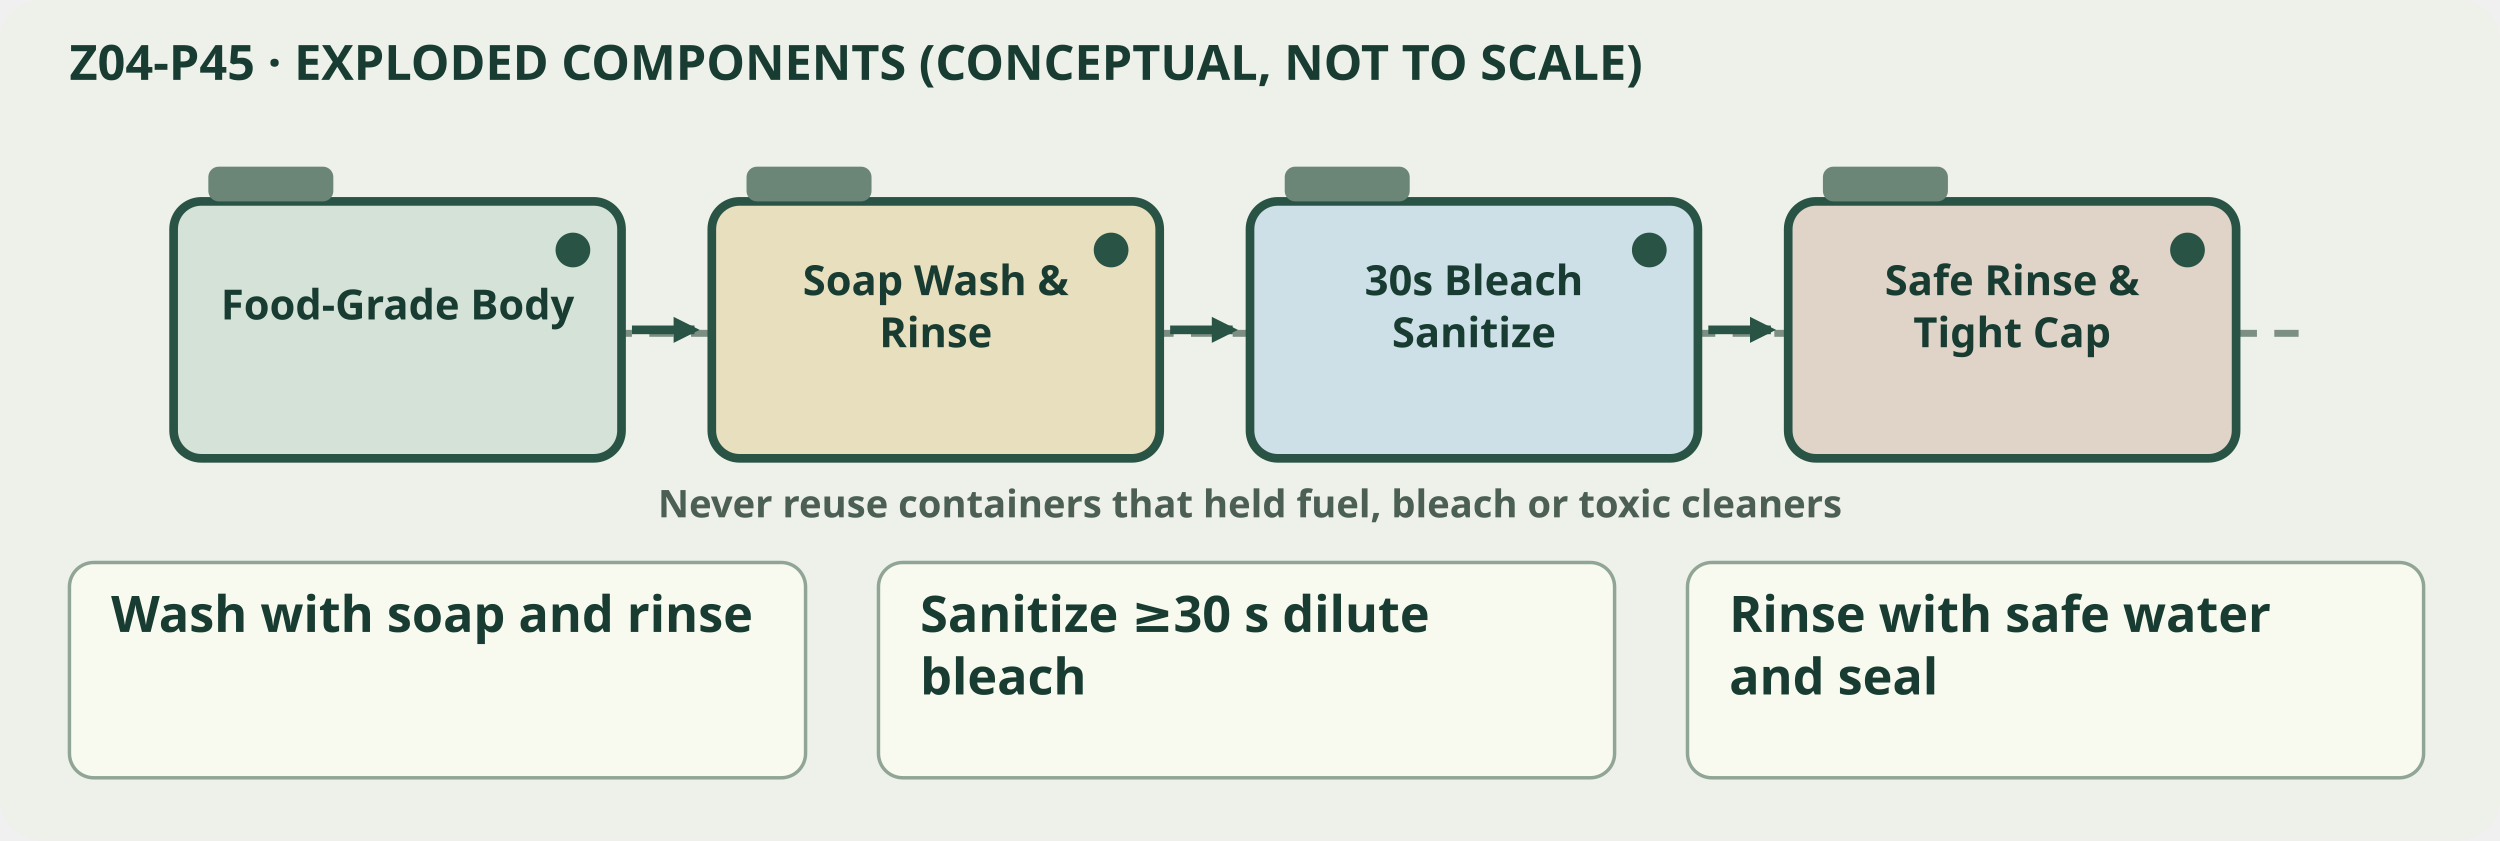
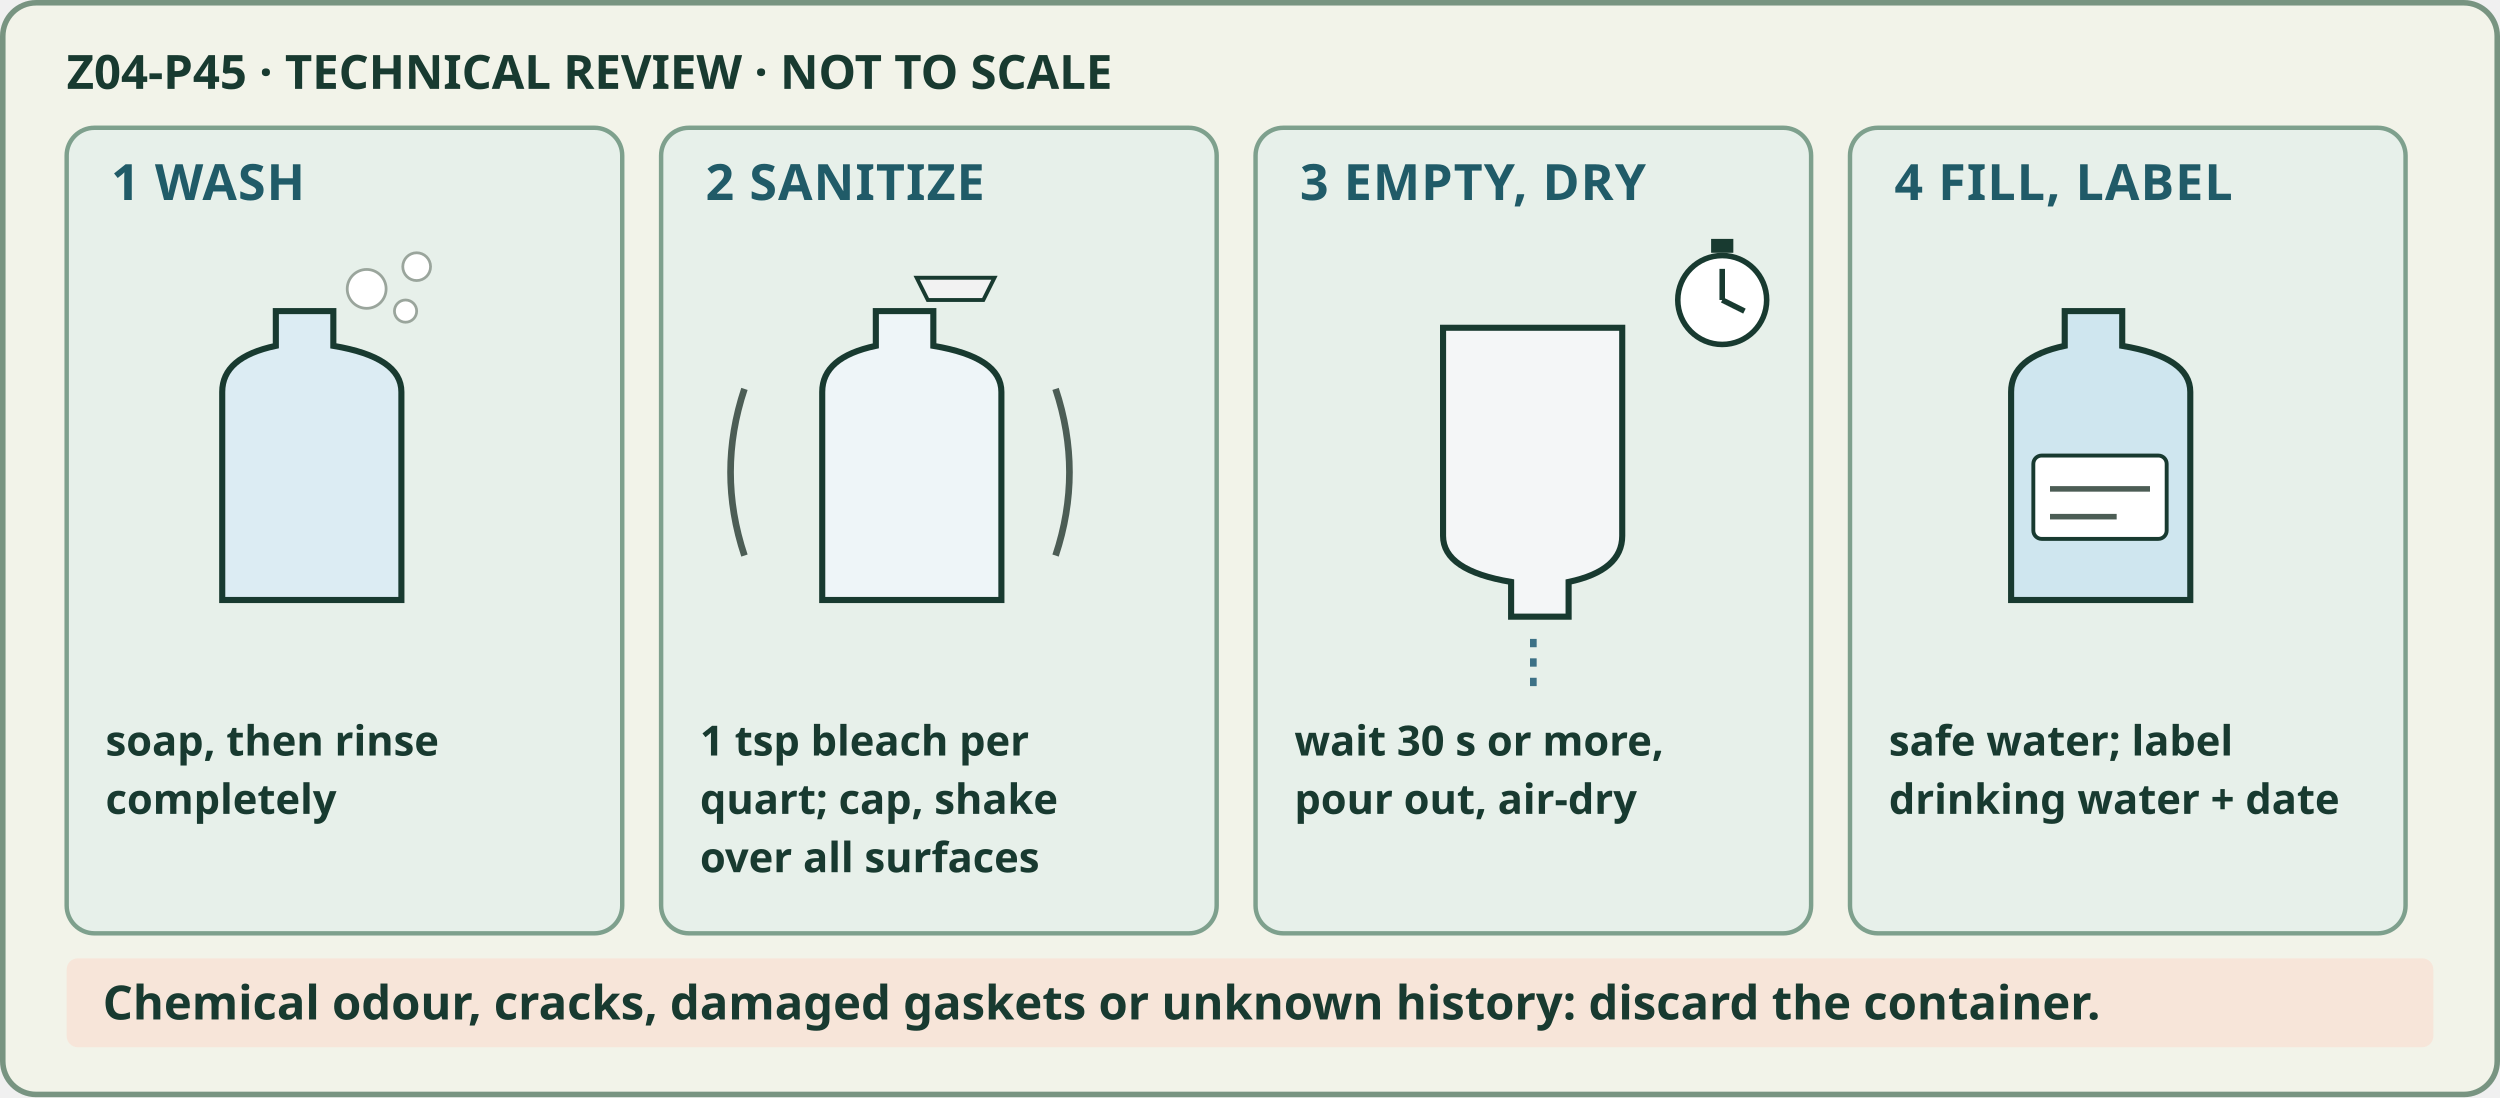
- <svg xmlns="http://www.w3.org/2000/svg" viewBox="0 0 720 242" role="img" aria-labelledby="title desc">
+ <svg xmlns="http://www.w3.org/2000/svg" viewBox="0 0 900 395" role="img" aria-labelledby="title desc">
  <defs>
-     <marker id="arrow" viewBox="0 0 10 10" markerWidth="3" markerHeight="3" refX="8" refY="5" orient="auto">
-       <path d="M0 0L10 5 0 10Z" fill="#285345" />
+     <marker id="m-flow" viewBox="0 0 10 10" refX="8" refY="5" markerWidth="4.2" markerHeight="4.2" orient="auto">
+       <path d="M0 0L10 5L0 10Z" fill="#205b68" />
+     </marker>
+     <marker id="m-reverse" viewBox="0 0 10 10" refX="8" refY="5" markerWidth="4.2" markerHeight="4.2" orient="auto">
+       <path d="M0 0L10 5L0 10Z" fill="#8b3825" />
+     </marker>
+     <marker id="m-load" viewBox="0 0 10 10" refX="8" refY="5" markerWidth="4.2" markerHeight="4.2" orient="auto">
+       <path d="M0 0L10 5L0 10Z" fill="#3b3b3b" />
+     </marker>
+     <marker id="m-air" viewBox="0 0 10 10" refX="8" refY="5" markerWidth="4.2" markerHeight="4.2" orient="auto">
+       <path d="M0 0L10 5L0 10Z" fill="#6b7f8c" />
+     </marker>
+     <marker id="m-ink" viewBox="0 0 10 10" refX="8" refY="5" markerWidth="4.2" markerHeight="4.2" orient="auto">
+       <path d="M0 0L10 5L0 10Z" fill="#183a30" />
    </marker>
  </defs>
-   <rect width="720" height="242" rx="12" fill="#edf1e9" />
-   <g font-family="system-ui,sans-serif" font-size="14.5" font-weight="650" fill="#183c31">
-     <text x="20" y="23" font-size="14" font-weight="700" fill="#183c31" text-anchor="start">Z04-P45 · EXPLODED COMPONENTS (CONCEPTUAL, NOT TO SCALE)</text>
-     <g id="exploded-artwork">
-       <path d="M55 96h610" stroke="#7c8f83" stroke-width="2" stroke-dasharray="7 5" />
-       <rect x="50" y="58" width="129" height="74" rx="8" fill="#d5e2d8" stroke="#285345" stroke-width="2.5" />
-       <rect x="60" y="48" width="36" height="10" rx="3" fill="#6b8577" />
-       <circle cx="165" cy="72" r="5" fill="#285345" />
-       <text x="114.5" y="92" font-size="12" font-weight="650" fill="#183c31" text-anchor="middle">Food-Grade Body</text>
-       <path d="M182 95h18" stroke="#285345" stroke-width="2.5" marker-end="url(#arrow)" />
-       <rect x="205" y="58" width="129" height="74" rx="8" fill="#e8dfbe" stroke="#285345" stroke-width="2.5" />
-       <rect x="215" y="48" width="36" height="10" rx="3" fill="#6b8577" />
-       <circle cx="320" cy="72" r="5" fill="#285345" />
-       <text x="269.5" y="85" font-size="12" font-weight="650" fill="#183c31" text-anchor="middle">Soap Wash &amp;</text>
-       <text x="269.5" y="100" font-size="12" font-weight="650" fill="#183c31" text-anchor="middle">Rinse</text>
-       <path d="M337 95h18" stroke="#285345" stroke-width="2.5" marker-end="url(#arrow)" />
-       <rect x="360" y="58" width="129" height="74" rx="8" fill="#cde0e8" stroke="#285345" stroke-width="2.5" />
-       <rect x="370" y="48" width="36" height="10" rx="3" fill="#6b8577" />
-       <circle cx="475" cy="72" r="5" fill="#285345" />
-       <text x="424.5" y="85" font-size="12" font-weight="650" fill="#183c31" text-anchor="middle">30s Bleach</text>
-       <text x="424.5" y="100" font-size="12" font-weight="650" fill="#183c31" text-anchor="middle">Sanitize</text>
-       <path d="M492 95h18" stroke="#285345" stroke-width="2.5" marker-end="url(#arrow)" />
-       <rect x="515" y="58" width="129" height="74" rx="8" fill="#dfd4c7" stroke="#285345" stroke-width="2.5" />
-       <rect x="525" y="48" width="36" height="10" rx="3" fill="#6b8577" />
-       <circle cx="630" cy="72" r="5" fill="#285345" />
-       <text x="579.5" y="85" font-size="12" font-weight="650" fill="#183c31" text-anchor="middle">Safe Rinse &amp;</text>
-       <text x="579.5" y="100" font-size="12" font-weight="650" fill="#183c31" text-anchor="middle">Tight Cap</text>
-       <text x="360" y="149" font-size="11" font-weight="650" fill="#4c5f55" text-anchor="middle">Never reuse containers that held fuel, bleach or toxic cleaners</text>
+   <style>text{font:650 19px system-ui,sans-serif;fill:#183a30}.small{font-size:17px}.tiny{font-size:15px}.head{font-size:18px;letter-spacing:.4px}.warn{fill:#8b3825}.ok{fill:#205b68}.mute{fill:#4c5d55}.inv{fill:#ffffff}.lead{fill:none;stroke:#365c50;stroke-width:1.6}</style>
+   <rect x="1" y="1" width="898" height="393" rx="12" fill="#f2f3e9" stroke="#789481" stroke-width="2" />
+   <text x="24" y="32" class="small">Z04-P45 · TECHNICAL REVIEW · NOT TO SCALE</text>
+   <g id="z04-p45-artwork">
+     <rect x="24" y="46" width="200" height="290" rx="10" fill="#e7f0ea" stroke="#7ea08d" stroke-width="1.6" />
+     <text x="40" y="72" class="head ok">1 WASH</text>
+     <text x="38" y="272" class="tiny">soap, then rinse</text>
+     <text x="38" y="293" class="tiny">completely</text>
+     <rect x="238" y="46" width="200" height="290" rx="10" fill="#e7f0ea" stroke="#7ea08d" stroke-width="1.6" />
+     <text x="254" y="72" class="head ok">2 SANITIZE</text>
+     <text x="252" y="272" class="tiny">1 tsp bleach per</text>
+     <text x="252" y="293" class="tiny">quart; cap, shake</text>
+     <text x="252" y="314" class="tiny">over all surfaces</text>
+     <rect x="452" y="46" width="200" height="290" rx="10" fill="#e7f0ea" stroke="#7ea08d" stroke-width="1.6" />
+     <text x="468" y="72" class="head ok">3 EMPTY, DRY</text>
+     <text x="466" y="272" class="tiny">wait 30 s or more,</text>
+     <text x="466" y="293" class="tiny">pour out, air-dry</text>
+     <rect x="666" y="46" width="200" height="290" rx="10" fill="#e7f0ea" stroke="#7ea08d" stroke-width="1.6" />
+     <text x="682" y="72" class="head ok">4 FILL, LABEL</text>
+     <text x="680" y="272" class="tiny">safe water; label</text>
+     <text x="680" y="293" class="tiny">drinking water + date</text>
+     <path d="M80 216V141.1Q80 128.6 99.3 124.5V112H120V124.5Q144.5 128.6 144.5 141.1V216Z" fill="#dcecf3" stroke="#183a30" stroke-width="2.2" />
+     <circle cx="132" cy="104" r="7" fill="#ffffff" stroke="#9aa59c" />
+     <circle cx="150" cy="96" r="5" fill="#ffffff" stroke="#9aa59c" />
+     <circle cx="146" cy="112" r="4" fill="#ffffff" stroke="#9aa59c" />
+     <path d="M296 216V141.1Q296 128.6 315.3 124.5V112H336V124.5Q360.5 128.6 360.5 141.1V216Z" fill="#eef5f8" stroke="#183a30" stroke-width="2.2" />
+     <path d="M268 140q-10 30 0 60M380 140q10 30 0 60" fill="none" stroke="#4c5d55" stroke-width="2.4" />
+     <path d="M330 100h28l-4 8h-20z" fill="#f2f2f2" stroke="#183a30" stroke-width="1.4" />
+     <g transform="rotate(180 552 170)">
+       <path d="M520 222V147.1Q520 134.6 539.3 130.5V118H560V130.5Q584.5 134.6 584.5 147.1V222Z" fill="#f4f6f7" stroke="#183a30" stroke-width="2.2" />
    </g>
-     <g id="stage-panels">
-       <rect x="20" y="162" width="212" height="62" rx="7" fill="#f9faef" stroke="#90a595" />
-       <text x="32" y="182" font-size="14.5" font-weight="650" fill="#183c31" text-anchor="start">Wash with soap and rinse</text>
-       <rect x="253" y="162" width="212" height="62" rx="7" fill="#f9faef" stroke="#90a595" />
-       <text x="265" y="182" font-size="14.5" font-weight="650" fill="#183c31" text-anchor="start">Sanitize ≥30 s dilute</text>
-       <text x="265" y="200" font-size="14.5" font-weight="650" fill="#183c31" text-anchor="start">bleach</text>
-       <rect x="486" y="162" width="212" height="62" rx="7" fill="#f9faef" stroke="#90a595" />
-       <text x="498" y="182" font-size="14.5" font-weight="650" fill="#183c31" text-anchor="start">Rinse with safe water</text>
-       <text x="498" y="200" font-size="14.5" font-weight="650" fill="#183c31" text-anchor="start">and seal</text>
-     </g>
+     <path d="M552 230v20" stroke="#3d7186" stroke-width="2.4" stroke-dasharray="3 4" />
+     <circle cx="620" cy="108" r="16" fill="#ffffff" stroke="#183a30" stroke-width="2" />
+     <path d="M620 108v-11.2M620 108l8.0 4.0" stroke="#183a30" stroke-width="2" />
+     <rect x="616" y="86" width="8" height="5" fill="#183a30" />
+     <path d="M724 216V141.1Q724 128.6 743.3 124.5V112H764V124.5Q788.5 128.6 788.5 141.1V216Z" fill="#cfe6ef" stroke="#183a30" stroke-width="2.2" />
+     <rect x="732" y="164" width="48" height="30" rx="3" fill="#ffffff" stroke="#183a30" stroke-width="1.4" />
+     <path d="M738 176h36M738 186h24" stroke="#4c5d55" stroke-width="2" />
+     <rect x="24" y="345" width="852" height="32" rx="4" fill="#f7e5d9" />
+     <text x="37" y="367" class="small">Chemical odour, cracks, damaged gaskets or unknown history: discard the container.</text>
  </g>
</svg>
